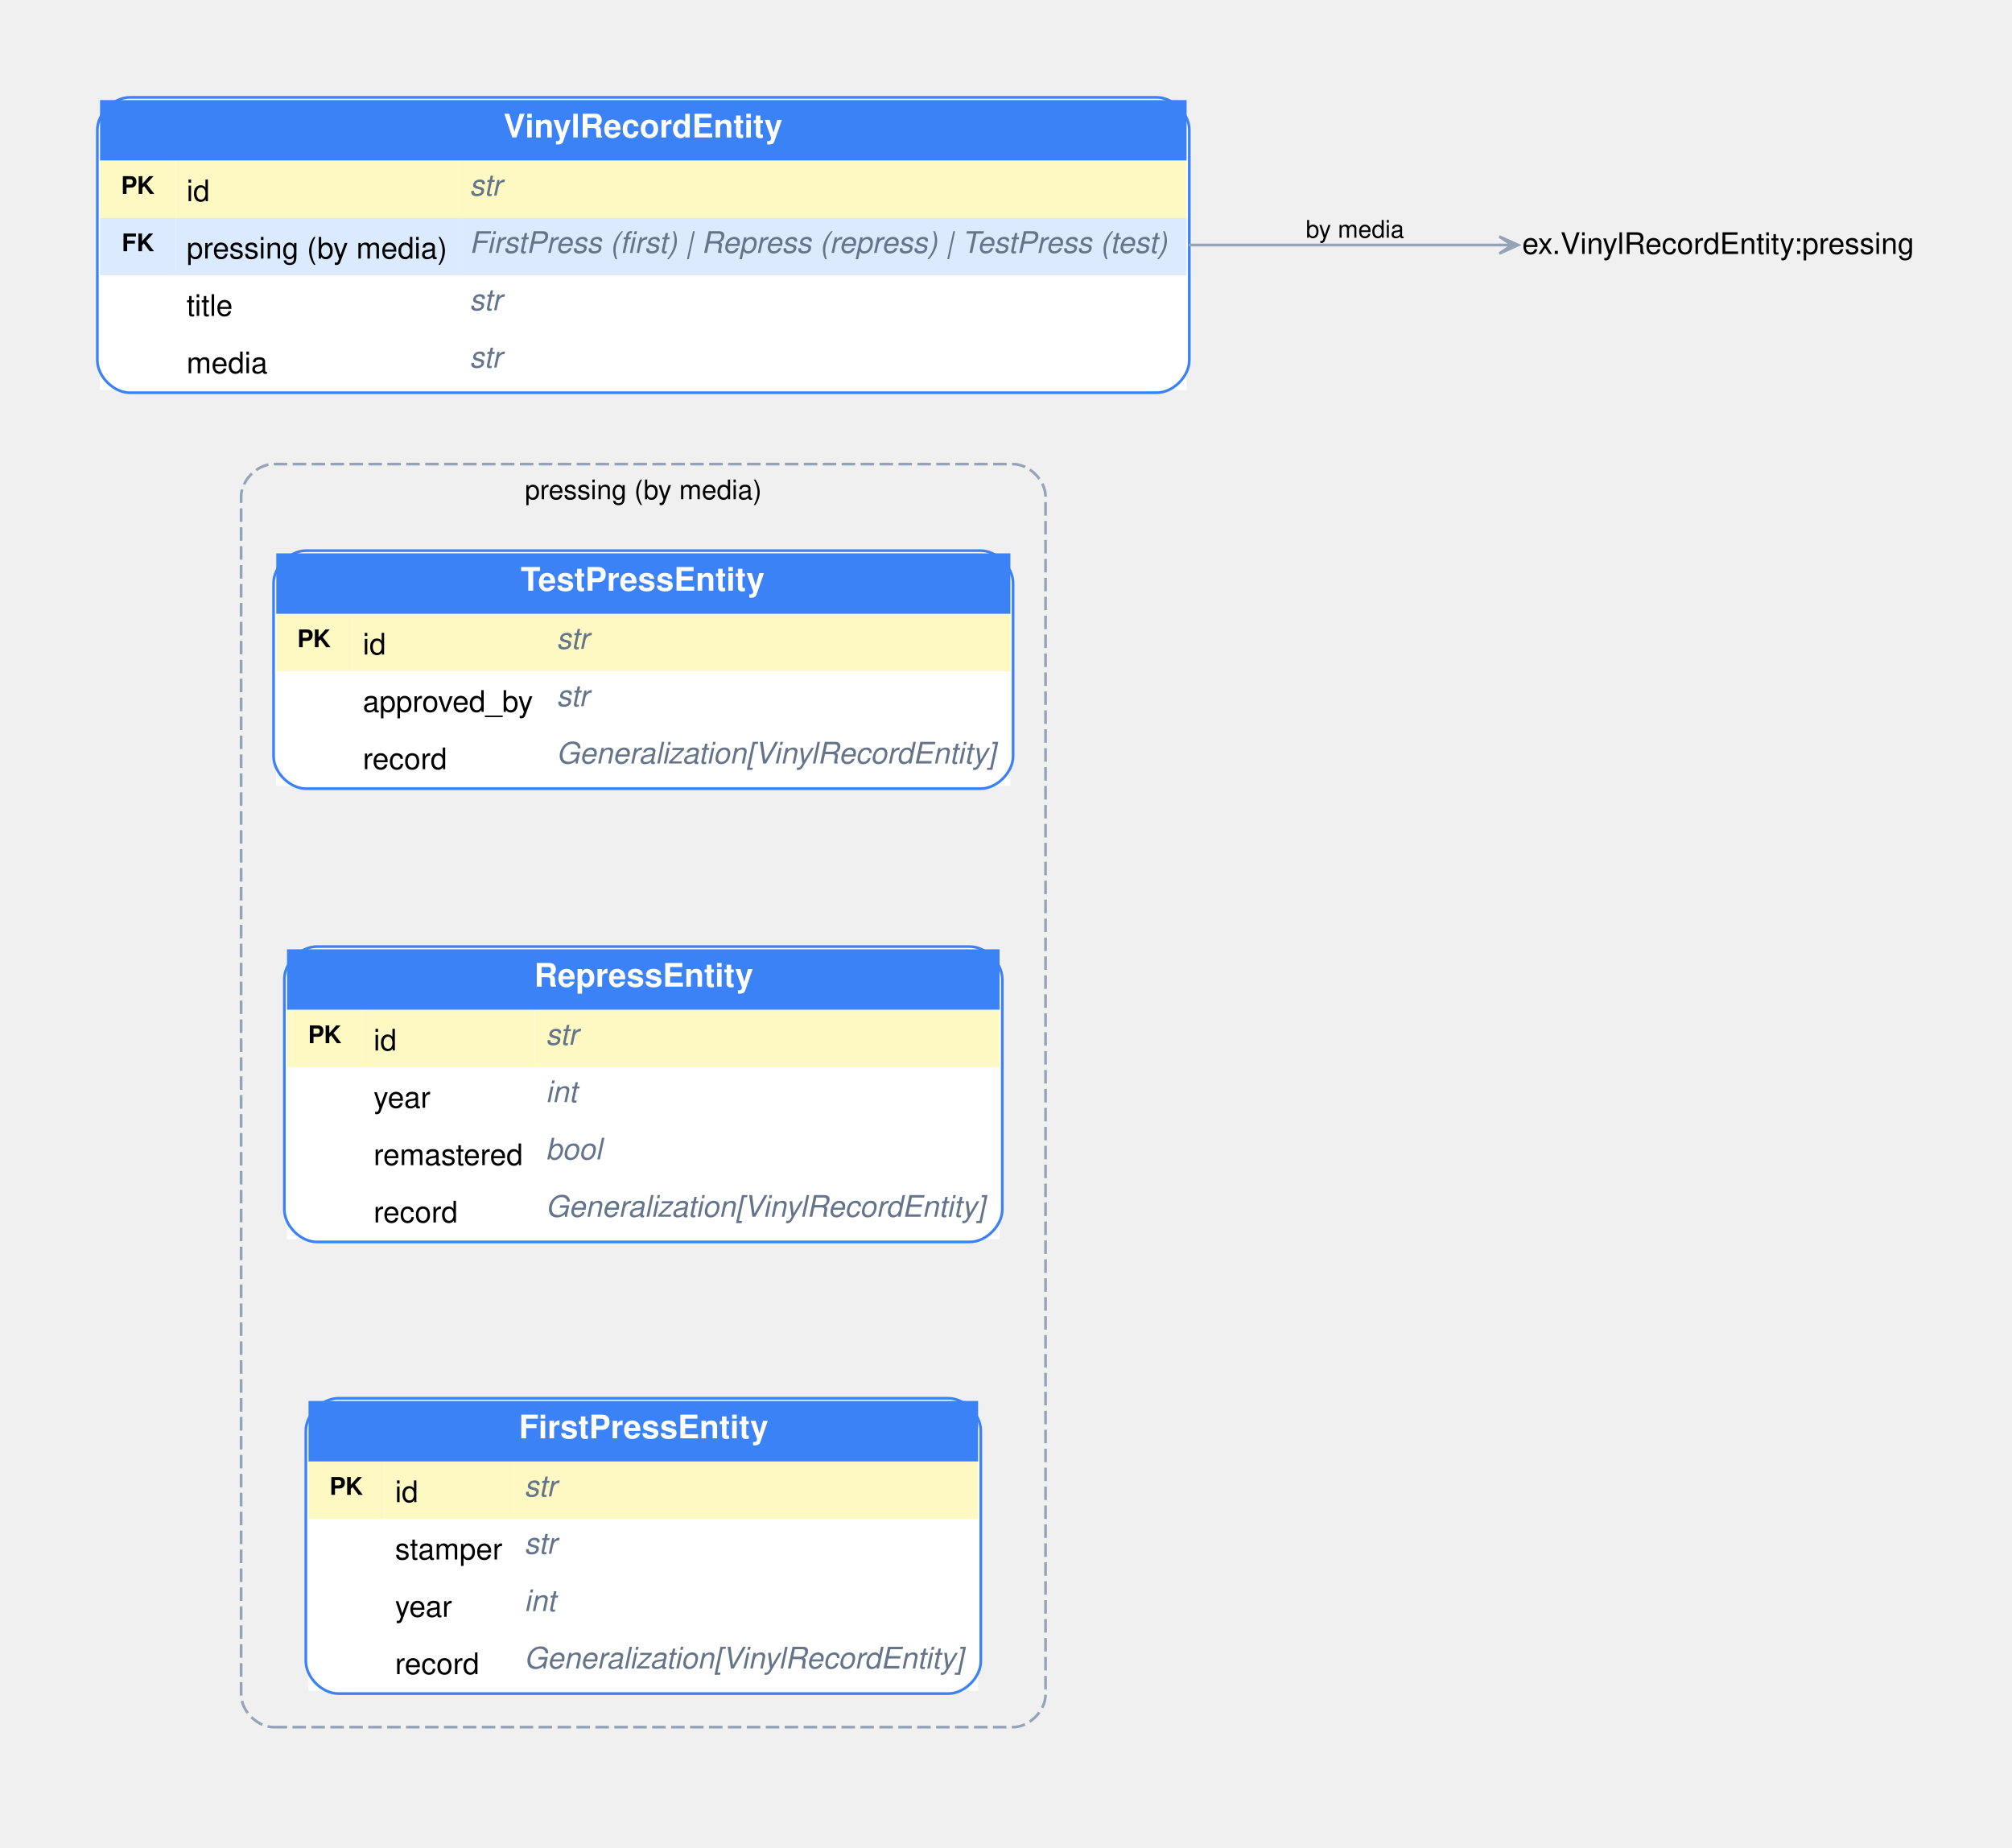
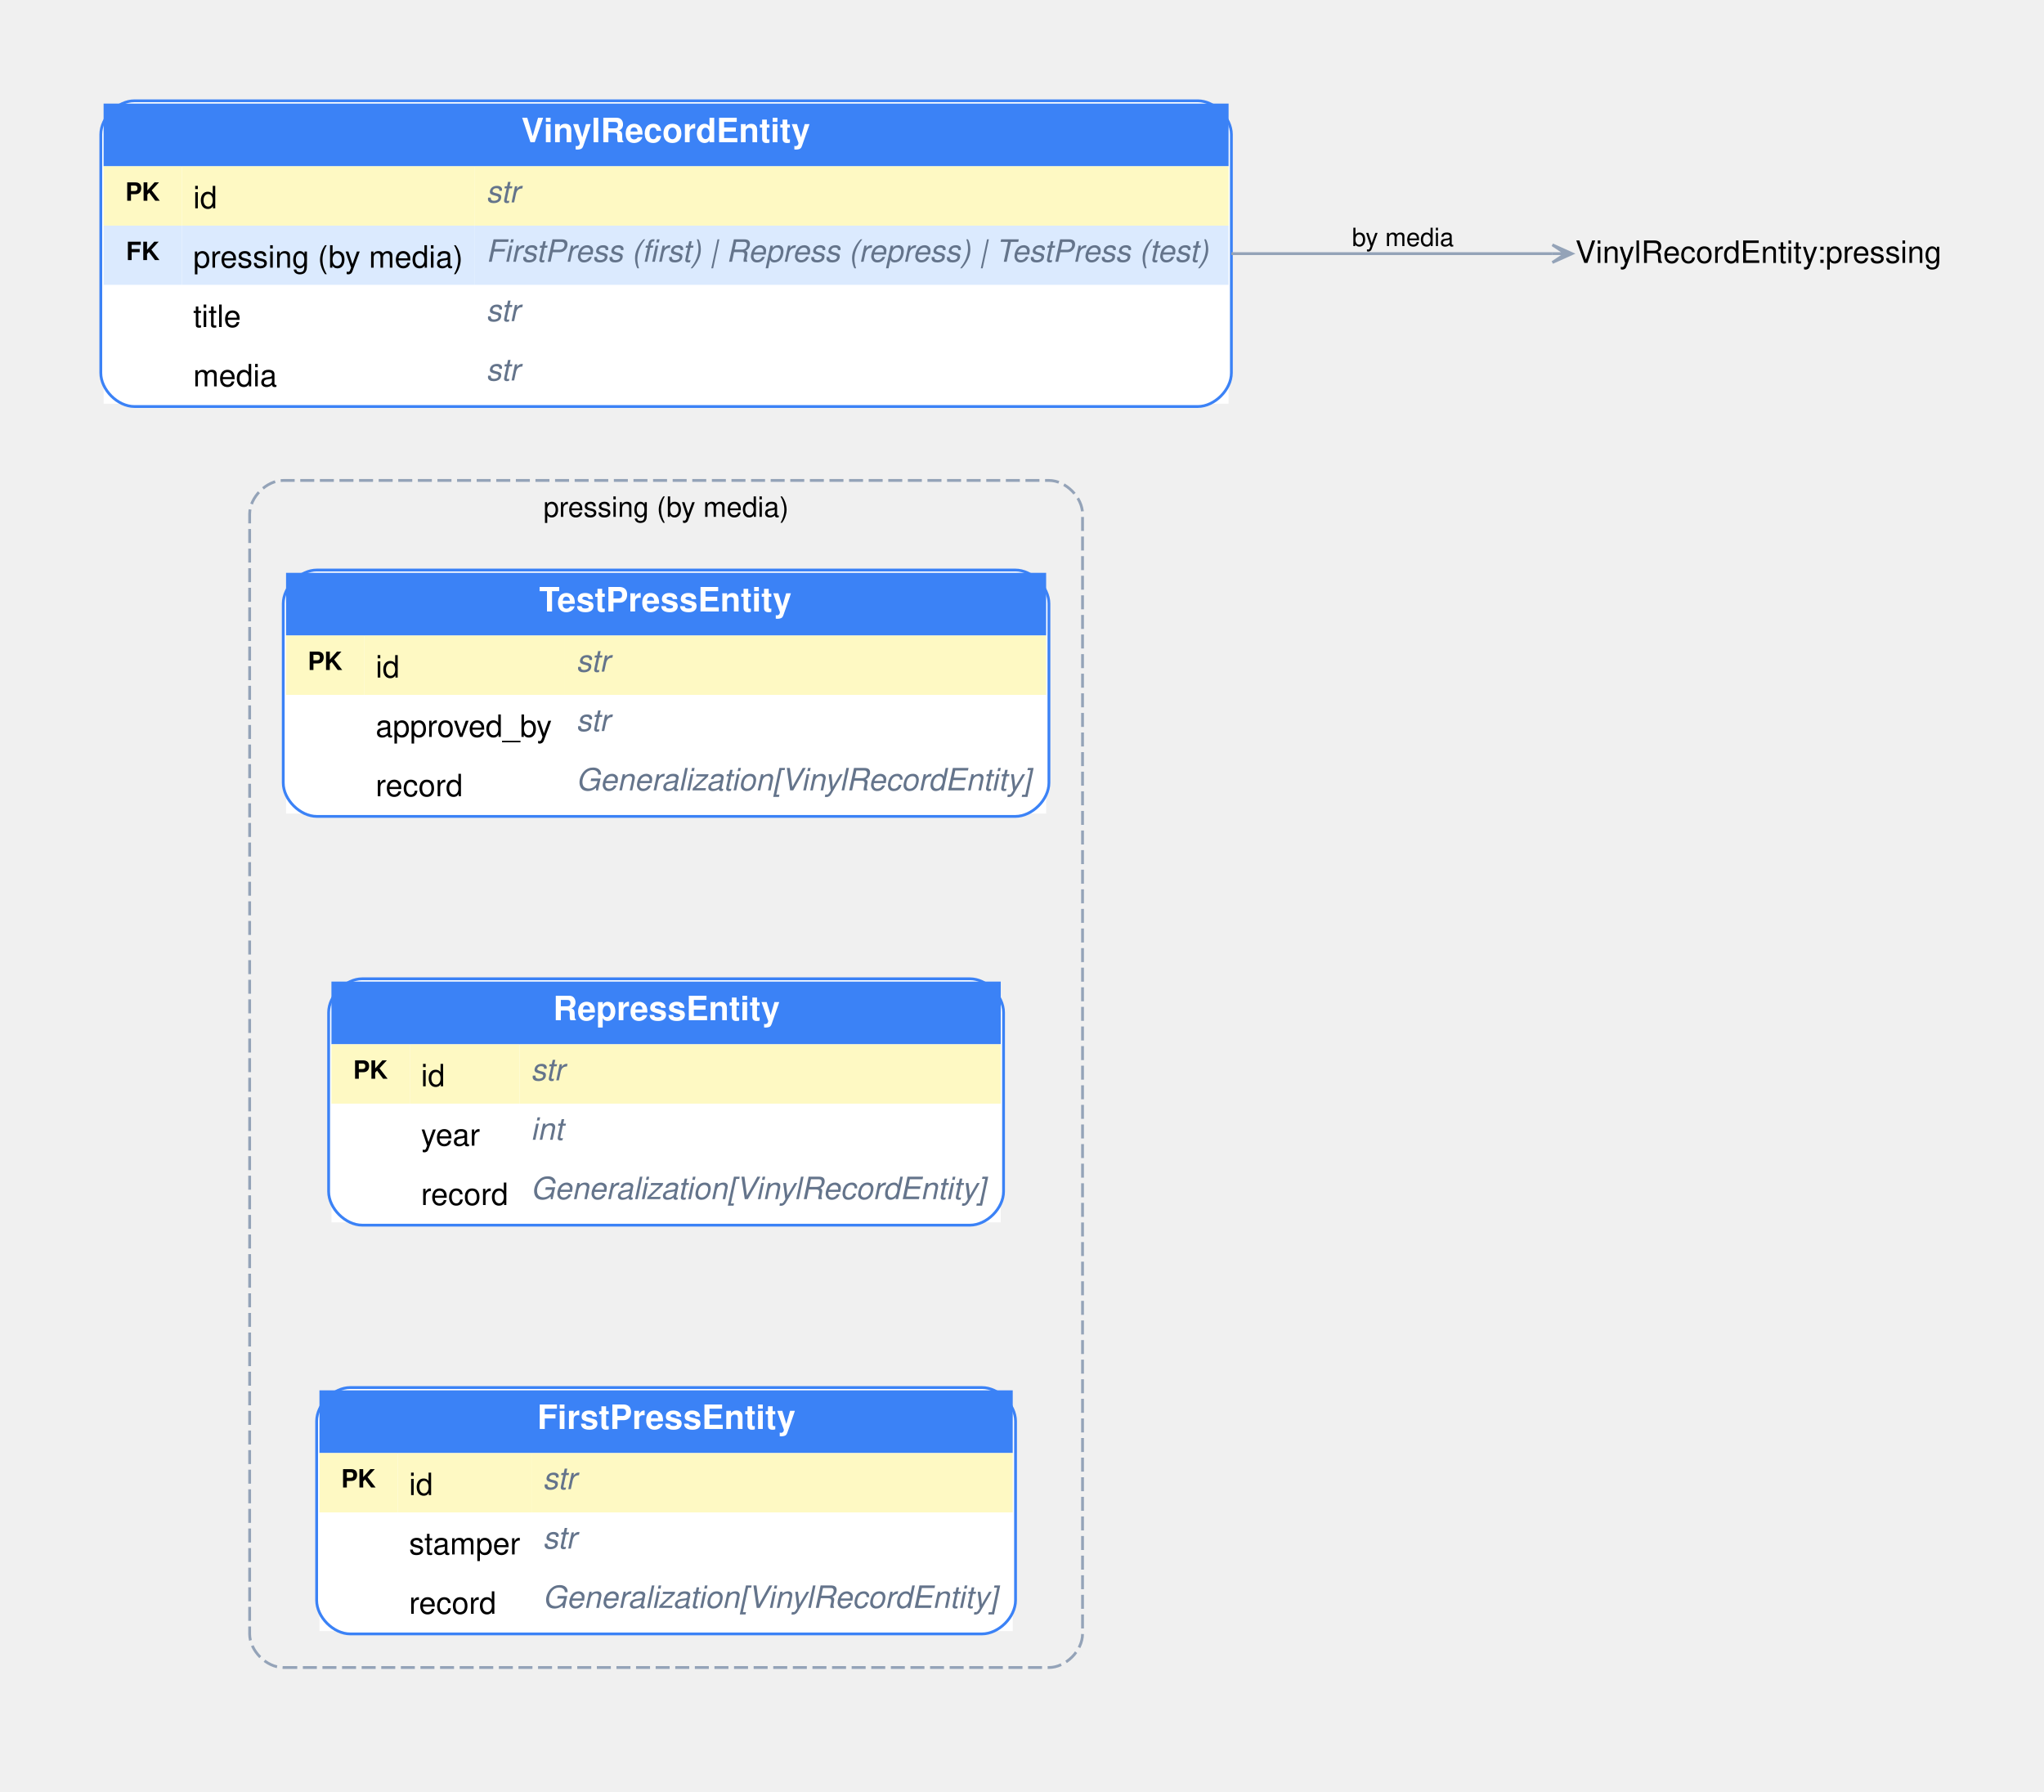
- <svg xmlns="http://www.w3.org/2000/svg" width="744pt" height="683pt" viewBox="0.00 0.00 744.00 683.00">
-   <g id="graph0" class="graph" transform="scale(1 1) rotate(0) translate(36 646.6)">
+ <svg xmlns="http://www.w3.org/2000/svg" width="730pt" height="640pt" viewBox="0.00 0.00 730.00 640.00">
+   <g id="graph0" class="graph" transform="scale(1 1) rotate(0) translate(36 603.6)">
    <g id="clust1" class="cluster">
-       <path fill="none" stroke="#94a3b8" stroke-dasharray="5,2" d="M65.16,-8C65.16,-8 338.62,-8 338.62,-8 344.62,-8 350.62,-14 350.62,-20 350.62,-20 350.62,-463 350.62,-463 350.62,-469 344.62,-475 338.62,-475 338.62,-475 65.16,-475 65.16,-475 59.16,-475 53.16,-469 53.16,-463 53.16,-463 53.16,-20 53.16,-20 53.16,-14 59.16,-8 65.16,-8" />
-       <text xml:space="preserve" text-anchor="middle" x="201.89" y="-462" font-family="Helvetica,sans-Serif" font-size="10.00">pressing (by media)</text>
+       <path fill="none" stroke="#94a3b8" stroke-dasharray="5,2" d="M65.16,-8C65.16,-8 338.62,-8 338.62,-8 344.62,-8 350.62,-14 350.62,-20 350.62,-20 350.62,-420 350.62,-420 350.62,-426 344.62,-432 338.62,-432 338.62,-432 65.16,-432 65.16,-432 59.16,-432 53.16,-426 53.16,-420 53.16,-420 53.16,-20 53.16,-20 53.16,-14 59.16,-8 65.16,-8" />
+       <text xml:space="preserve" text-anchor="middle" x="201.89" y="-419" font-family="Helvetica,sans-Serif" font-size="10.00">pressing (by media)</text>
    </g>
    <g id="node1" class="node">
-       <path fill="white" stroke="none" d="M89.09,-20.4C89.09,-20.4 314.69,-20.4 314.69,-20.4 320.69,-20.4 326.69,-26.4 326.69,-32.4 326.69,-32.4 326.69,-117.6 326.69,-117.6 326.69,-123.6 320.69,-129.6 314.69,-129.6 314.69,-129.6 89.09,-129.6 89.09,-129.6 83.09,-129.6 77.09,-123.6 77.09,-117.6 77.09,-117.6 77.09,-32.4 77.09,-32.4 77.09,-26.4 83.09,-20.4 89.09,-20.4" />
-       <polygon fill="#3b82f6" stroke="none" points="78.09,-106.2 78.09,-128.6 325.69,-128.6 325.69,-106.2 78.09,-106.2" />
-       <text xml:space="preserve" text-anchor="start" x="155.87" y="-114.8" font-family="Helvetica,sans-Serif" font-weight="bold" font-size="12.00" fill="white">FirstPressEntity</text>
-       <polygon fill="#fef9c3" stroke="none" points="78.09,-85 78.09,-106.2 106.09,-106.2 106.09,-85 78.09,-85" />
-       <text xml:space="preserve" text-anchor="start" x="85.84" y="-93.9" font-family="Helvetica,sans-Serif" font-weight="bold" font-size="9.00">PK</text>
-       <polygon fill="#fef9c3" stroke="none" points="106.09,-85 106.09,-106.2 153.83,-106.2 153.83,-85 106.09,-85" />
-       <text xml:space="preserve" text-anchor="start" x="110.09" y="-91.2" font-family="Helvetica,sans-Serif" font-size="11.00">id</text>
-       <polygon fill="#fef9c3" stroke="none" points="153.83,-85 153.83,-106.2 325.69,-106.2 325.69,-85 153.83,-85" />
-       <text xml:space="preserve" text-anchor="start" x="157.83" y="-93.3" font-family="Helvetica,sans-Serif" font-style="italic" font-size="11.00" fill="#64748b">str</text>
-       <polygon fill="#ffffff" stroke="none" points="78.09,-63.8 78.09,-85 106.09,-85 106.09,-63.8 78.09,-63.8" />
-       <polygon fill="#ffffff" stroke="none" points="106.09,-63.8 106.09,-85 153.83,-85 153.83,-63.8 106.09,-63.8" />
-       <text xml:space="preserve" text-anchor="start" x="110.09" y="-70" font-family="Helvetica,sans-Serif" font-size="11.00">stamper</text>
-       <polygon fill="#ffffff" stroke="none" points="153.83,-63.8 153.83,-85 325.69,-85 325.69,-63.8 153.83,-63.8" />
-       <text xml:space="preserve" text-anchor="start" x="157.83" y="-72.1" font-family="Helvetica,sans-Serif" font-style="italic" font-size="11.00" fill="#64748b">str</text>
-       <polygon fill="#ffffff" stroke="none" points="78.09,-42.6 78.09,-63.8 106.09,-63.8 106.09,-42.6 78.09,-42.6" />
-       <polygon fill="#ffffff" stroke="none" points="106.09,-42.6 106.09,-63.8 153.83,-63.8 153.83,-42.6 106.09,-42.6" />
-       <text xml:space="preserve" text-anchor="start" x="110.09" y="-48.8" font-family="Helvetica,sans-Serif" font-size="11.00">year</text>
-       <polygon fill="#ffffff" stroke="none" points="153.83,-42.6 153.83,-63.8 325.69,-63.8 325.69,-42.6 153.83,-42.6" />
-       <text xml:space="preserve" text-anchor="start" x="157.83" y="-50.9" font-family="Helvetica,sans-Serif" font-style="italic" font-size="11.00" fill="#64748b">int</text>
-       <polygon fill="#ffffff" stroke="none" points="78.09,-21.4 78.09,-42.6 106.09,-42.6 106.09,-21.4 78.09,-21.4" />
-       <polygon fill="#ffffff" stroke="none" points="106.09,-21.4 106.09,-42.6 153.83,-42.6 153.83,-21.4 106.09,-21.4" />
-       <text xml:space="preserve" text-anchor="start" x="110.09" y="-27.6" font-family="Helvetica,sans-Serif" font-size="11.00">record</text>
-       <polygon fill="#ffffff" stroke="none" points="153.83,-21.4 153.83,-42.6 325.69,-42.6 325.69,-21.4 153.83,-21.4" />
-       <text xml:space="preserve" text-anchor="start" x="157.83" y="-29.7" font-family="Helvetica,sans-Serif" font-style="italic" font-size="11.00" fill="#64748b">Generalization[VinylRecordEntity]</text>
-       <path fill="none" stroke="#3b82f6" d="M89.09,-20.4C89.09,-20.4 314.69,-20.4 314.69,-20.4 320.69,-20.4 326.69,-26.4 326.69,-32.4 326.69,-32.4 326.69,-117.6 326.69,-117.6 326.69,-123.6 320.69,-129.6 314.69,-129.6 314.69,-129.6 89.09,-129.6 89.09,-129.6 83.09,-129.6 77.09,-123.6 77.09,-117.6 77.09,-117.6 77.09,-32.4 77.09,-32.4 77.09,-26.4 83.09,-20.4 89.09,-20.4" />
+       <path fill="white" stroke="none" d="M89.09,-20C89.09,-20 314.69,-20 314.69,-20 320.69,-20 326.69,-26 326.69,-32 326.69,-32 326.69,-96 326.69,-96 326.69,-102 320.69,-108 314.69,-108 314.69,-108 89.09,-108 89.09,-108 83.09,-108 77.09,-102 77.09,-96 77.09,-96 77.09,-32 77.09,-32 77.09,-26 83.09,-20 89.09,-20" />
+       <polygon fill="#3b82f6" stroke="none" points="78.09,-84.6 78.09,-107 325.69,-107 325.69,-84.6 78.09,-84.6" />
+       <text xml:space="preserve" text-anchor="start" x="155.87" y="-93.2" font-family="Helvetica,sans-Serif" font-weight="bold" font-size="12.00" fill="white">FirstPressEntity</text>
+       <polygon fill="#fef9c3" stroke="none" points="78.09,-63.4 78.09,-84.6 106.09,-84.6 106.09,-63.4 78.09,-63.4" />
+       <text xml:space="preserve" text-anchor="start" x="85.84" y="-72.3" font-family="Helvetica,sans-Serif" font-weight="bold" font-size="9.00">PK</text>
+       <polygon fill="#fef9c3" stroke="none" points="106.09,-63.4 106.09,-84.6 153.83,-84.6 153.83,-63.4 106.09,-63.4" />
+       <text xml:space="preserve" text-anchor="start" x="110.09" y="-69.6" font-family="Helvetica,sans-Serif" font-size="11.00">id</text>
+       <polygon fill="#fef9c3" stroke="none" points="153.83,-63.4 153.83,-84.6 325.69,-84.6 325.69,-63.4 153.83,-63.4" />
+       <text xml:space="preserve" text-anchor="start" x="157.83" y="-71.7" font-family="Helvetica,sans-Serif" font-style="italic" font-size="11.00" fill="#64748b">str</text>
+       <polygon fill="#ffffff" stroke="none" points="78.09,-42.2 78.09,-63.4 106.09,-63.4 106.09,-42.2 78.09,-42.2" />
+       <polygon fill="#ffffff" stroke="none" points="106.09,-42.2 106.09,-63.4 153.83,-63.4 153.83,-42.2 106.09,-42.2" />
+       <text xml:space="preserve" text-anchor="start" x="110.09" y="-48.4" font-family="Helvetica,sans-Serif" font-size="11.00">stamper</text>
+       <polygon fill="#ffffff" stroke="none" points="153.83,-42.2 153.83,-63.4 325.69,-63.4 325.69,-42.2 153.83,-42.2" />
+       <text xml:space="preserve" text-anchor="start" x="157.83" y="-50.5" font-family="Helvetica,sans-Serif" font-style="italic" font-size="11.00" fill="#64748b">str</text>
+       <polygon fill="#ffffff" stroke="none" points="78.09,-21 78.09,-42.2 106.09,-42.2 106.09,-21 78.09,-21" />
+       <polygon fill="#ffffff" stroke="none" points="106.09,-21 106.09,-42.2 153.83,-42.2 153.83,-21 106.09,-21" />
+       <text xml:space="preserve" text-anchor="start" x="110.09" y="-27.2" font-family="Helvetica,sans-Serif" font-size="11.00">record</text>
+       <polygon fill="#ffffff" stroke="none" points="153.83,-21 153.83,-42.2 325.69,-42.2 325.69,-21 153.83,-21" />
+       <text xml:space="preserve" text-anchor="start" x="157.83" y="-29.3" font-family="Helvetica,sans-Serif" font-style="italic" font-size="11.00" fill="#64748b">Generalization[VinylRecordEntity]</text>
+       <path fill="none" stroke="#3b82f6" d="M89.09,-20C89.09,-20 314.69,-20 314.69,-20 320.69,-20 326.69,-26 326.69,-32 326.69,-32 326.69,-96 326.69,-96 326.69,-102 320.69,-108 314.69,-108 314.69,-108 89.09,-108 89.09,-108 83.09,-108 77.09,-102 77.09,-96 77.09,-96 77.09,-32 77.09,-32 77.09,-26 83.09,-20 89.09,-20" />
    </g>
    <g id="node2" class="node">
-       <path fill="white" stroke="none" d="M81.14,-187.4C81.14,-187.4 322.63,-187.4 322.63,-187.4 328.63,-187.4 334.63,-193.4 334.63,-199.4 334.63,-199.4 334.63,-284.6 334.63,-284.6 334.63,-290.6 328.63,-296.6 322.63,-296.6 322.63,-296.6 81.14,-296.6 81.14,-296.6 75.14,-296.6 69.14,-290.6 69.14,-284.6 69.14,-284.6 69.14,-199.4 69.14,-199.4 69.14,-193.4 75.14,-187.4 81.14,-187.4" />
-       <polygon fill="#3b82f6" stroke="none" points="70.14,-273.2 70.14,-295.6 333.63,-295.6 333.63,-273.2 70.14,-273.2" />
-       <text xml:space="preserve" text-anchor="start" x="161.54" y="-281.8" font-family="Helvetica,sans-Serif" font-weight="bold" font-size="12.00" fill="white">RepressEntity</text>
-       <polygon fill="#fef9c3" stroke="none" points="70.14,-252 70.14,-273.2 98.14,-273.2 98.14,-252 70.14,-252" />
-       <text xml:space="preserve" text-anchor="start" x="77.89" y="-260.9" font-family="Helvetica,sans-Serif" font-weight="bold" font-size="9.00">PK</text>
-       <polygon fill="#fef9c3" stroke="none" points="98.14,-252 98.14,-273.2 161.78,-273.2 161.78,-252 98.14,-252" />
-       <text xml:space="preserve" text-anchor="start" x="102.14" y="-258.2" font-family="Helvetica,sans-Serif" font-size="11.00">id</text>
-       <polygon fill="#fef9c3" stroke="none" points="161.78,-252 161.78,-273.2 333.63,-273.2 333.63,-252 161.78,-252" />
-       <text xml:space="preserve" text-anchor="start" x="165.78" y="-260.3" font-family="Helvetica,sans-Serif" font-style="italic" font-size="11.00" fill="#64748b">str</text>
-       <polygon fill="#ffffff" stroke="none" points="70.14,-230.8 70.14,-252 98.14,-252 98.14,-230.8 70.14,-230.8" />
-       <polygon fill="#ffffff" stroke="none" points="98.14,-230.8 98.14,-252 161.78,-252 161.78,-230.8 98.14,-230.8" />
-       <text xml:space="preserve" text-anchor="start" x="102.14" y="-237" font-family="Helvetica,sans-Serif" font-size="11.00">year</text>
-       <polygon fill="#ffffff" stroke="none" points="161.78,-230.8 161.78,-252 333.63,-252 333.63,-230.8 161.78,-230.8" />
-       <text xml:space="preserve" text-anchor="start" x="165.78" y="-239.1" font-family="Helvetica,sans-Serif" font-style="italic" font-size="11.00" fill="#64748b">int</text>
-       <polygon fill="#ffffff" stroke="none" points="70.14,-209.6 70.14,-230.8 98.14,-230.8 98.14,-209.6 70.14,-209.6" />
-       <polygon fill="#ffffff" stroke="none" points="98.14,-209.6 98.14,-230.8 161.78,-230.8 161.78,-209.6 98.14,-209.6" />
-       <text xml:space="preserve" text-anchor="start" x="102.14" y="-215.8" font-family="Helvetica,sans-Serif" font-size="11.00">remastered</text>
-       <polygon fill="#ffffff" stroke="none" points="161.78,-209.6 161.78,-230.8 333.63,-230.8 333.63,-209.6 161.78,-209.6" />
-       <text xml:space="preserve" text-anchor="start" x="165.78" y="-217.9" font-family="Helvetica,sans-Serif" font-style="italic" font-size="11.00" fill="#64748b">bool</text>
-       <polygon fill="#ffffff" stroke="none" points="70.14,-188.4 70.14,-209.6 98.14,-209.6 98.14,-188.4 70.14,-188.4" />
-       <polygon fill="#ffffff" stroke="none" points="98.14,-188.4 98.14,-209.6 161.78,-209.6 161.78,-188.4 98.14,-188.4" />
-       <text xml:space="preserve" text-anchor="start" x="102.14" y="-194.6" font-family="Helvetica,sans-Serif" font-size="11.00">record</text>
-       <polygon fill="#ffffff" stroke="none" points="161.78,-188.4 161.78,-209.6 333.63,-209.6 333.63,-188.4 161.78,-188.4" />
-       <text xml:space="preserve" text-anchor="start" x="165.78" y="-196.7" font-family="Helvetica,sans-Serif" font-style="italic" font-size="11.00" fill="#64748b">Generalization[VinylRecordEntity]</text>
-       <path fill="none" stroke="#3b82f6" d="M81.14,-187.4C81.14,-187.4 322.63,-187.4 322.63,-187.4 328.63,-187.4 334.63,-193.4 334.63,-199.4 334.63,-199.4 334.63,-284.6 334.63,-284.6 334.63,-290.6 328.63,-296.6 322.63,-296.6 322.63,-296.6 81.14,-296.6 81.14,-296.6 75.14,-296.6 69.14,-290.6 69.14,-284.6 69.14,-284.6 69.14,-199.4 69.14,-199.4 69.14,-193.4 75.14,-187.4 81.14,-187.4" />
+       <path fill="white" stroke="none" d="M93.37,-166C93.37,-166 310.41,-166 310.41,-166 316.41,-166 322.41,-172 322.41,-178 322.41,-178 322.41,-242 322.41,-242 322.41,-248 316.41,-254 310.41,-254 310.41,-254 93.37,-254 93.37,-254 87.37,-254 81.37,-248 81.37,-242 81.37,-242 81.37,-178 81.37,-178 81.37,-172 87.37,-166 93.37,-166" />
+       <polygon fill="#3b82f6" stroke="none" points="82.37,-230.6 82.37,-253 321.41,-253 321.41,-230.6 82.37,-230.6" />
+       <text xml:space="preserve" text-anchor="start" x="161.54" y="-239.2" font-family="Helvetica,sans-Serif" font-weight="bold" font-size="12.00" fill="white">RepressEntity</text>
+       <polygon fill="#fef9c3" stroke="none" points="82.37,-209.4 82.37,-230.6 110.37,-230.6 110.37,-209.4 82.37,-209.4" />
+       <text xml:space="preserve" text-anchor="start" x="90.12" y="-218.3" font-family="Helvetica,sans-Serif" font-weight="bold" font-size="9.00">PK</text>
+       <polygon fill="#fef9c3" stroke="none" points="110.37,-209.4 110.37,-230.6 149.55,-230.6 149.55,-209.4 110.37,-209.4" />
+       <text xml:space="preserve" text-anchor="start" x="114.37" y="-215.6" font-family="Helvetica,sans-Serif" font-size="11.00">id</text>
+       <polygon fill="#fef9c3" stroke="none" points="149.55,-209.4 149.55,-230.6 321.41,-230.6 321.41,-209.4 149.55,-209.4" />
+       <text xml:space="preserve" text-anchor="start" x="153.55" y="-217.7" font-family="Helvetica,sans-Serif" font-style="italic" font-size="11.00" fill="#64748b">str</text>
+       <polygon fill="#ffffff" stroke="none" points="82.37,-188.2 82.37,-209.4 110.37,-209.4 110.37,-188.2 82.37,-188.2" />
+       <polygon fill="#ffffff" stroke="none" points="110.37,-188.2 110.37,-209.4 149.55,-209.4 149.55,-188.2 110.37,-188.2" />
+       <text xml:space="preserve" text-anchor="start" x="114.37" y="-194.4" font-family="Helvetica,sans-Serif" font-size="11.00">year</text>
+       <polygon fill="#ffffff" stroke="none" points="149.55,-188.2 149.55,-209.4 321.41,-209.4 321.41,-188.2 149.55,-188.2" />
+       <text xml:space="preserve" text-anchor="start" x="153.55" y="-196.5" font-family="Helvetica,sans-Serif" font-style="italic" font-size="11.00" fill="#64748b">int</text>
+       <polygon fill="#ffffff" stroke="none" points="82.37,-167 82.37,-188.2 110.37,-188.2 110.37,-167 82.37,-167" />
+       <polygon fill="#ffffff" stroke="none" points="110.37,-167 110.37,-188.2 149.55,-188.2 149.55,-167 110.37,-167" />
+       <text xml:space="preserve" text-anchor="start" x="114.37" y="-173.2" font-family="Helvetica,sans-Serif" font-size="11.00">record</text>
+       <polygon fill="#ffffff" stroke="none" points="149.55,-167 149.55,-188.2 321.41,-188.2 321.41,-167 149.55,-167" />
+       <text xml:space="preserve" text-anchor="start" x="153.55" y="-175.3" font-family="Helvetica,sans-Serif" font-style="italic" font-size="11.00" fill="#64748b">Generalization[VinylRecordEntity]</text>
+       <path fill="none" stroke="#3b82f6" d="M93.37,-166C93.37,-166 310.41,-166 310.41,-166 316.41,-166 322.41,-172 322.41,-178 322.41,-178 322.41,-242 322.41,-242 322.41,-248 316.41,-254 310.41,-254 310.41,-254 93.37,-254 93.37,-254 87.37,-254 81.37,-248 81.37,-242 81.37,-242 81.37,-178 81.37,-178 81.37,-172 87.37,-166 93.37,-166" />
    </g>
    <g id="node3" class="node">
-       <path fill="white" stroke="none" d="M77.16,-355C77.16,-355 326.62,-355 326.62,-355 332.62,-355 338.62,-361 338.62,-367 338.62,-367 338.62,-431 338.62,-431 338.62,-437 332.62,-443 326.62,-443 326.62,-443 77.16,-443 77.16,-443 71.16,-443 65.16,-437 65.16,-431 65.16,-431 65.16,-367 65.16,-367 65.16,-361 71.16,-355 77.16,-355" />
-       <polygon fill="#3b82f6" stroke="none" points="66.16,-419.6 66.16,-442 337.62,-442 337.62,-419.6 66.16,-419.6" />
-       <text xml:space="preserve" text-anchor="start" x="156.54" y="-428.2" font-family="Helvetica,sans-Serif" font-weight="bold" font-size="12.00" fill="white">TestPressEntity</text>
-       <polygon fill="#fef9c3" stroke="none" points="66.16,-398.4 66.16,-419.6 94.16,-419.6 94.16,-398.4 66.16,-398.4" />
-       <text xml:space="preserve" text-anchor="start" x="73.91" y="-407.3" font-family="Helvetica,sans-Serif" font-weight="bold" font-size="9.00">PK</text>
-       <polygon fill="#fef9c3" stroke="none" points="94.16,-398.4 94.16,-419.6 165.76,-419.6 165.76,-398.4 94.16,-398.4" />
-       <text xml:space="preserve" text-anchor="start" x="98.16" y="-404.6" font-family="Helvetica,sans-Serif" font-size="11.00">id</text>
-       <polygon fill="#fef9c3" stroke="none" points="165.76,-398.4 165.76,-419.6 337.62,-419.6 337.62,-398.4 165.76,-398.4" />
-       <text xml:space="preserve" text-anchor="start" x="169.76" y="-406.7" font-family="Helvetica,sans-Serif" font-style="italic" font-size="11.00" fill="#64748b">str</text>
-       <polygon fill="#ffffff" stroke="none" points="66.16,-377.2 66.16,-398.4 94.16,-398.4 94.16,-377.2 66.16,-377.2" />
-       <polygon fill="#ffffff" stroke="none" points="94.16,-377.2 94.16,-398.4 165.76,-398.4 165.76,-377.2 94.16,-377.2" />
-       <text xml:space="preserve" text-anchor="start" x="98.16" y="-383.4" font-family="Helvetica,sans-Serif" font-size="11.00">approved_by</text>
-       <polygon fill="#ffffff" stroke="none" points="165.76,-377.2 165.76,-398.4 337.62,-398.4 337.62,-377.2 165.76,-377.2" />
-       <text xml:space="preserve" text-anchor="start" x="169.76" y="-385.5" font-family="Helvetica,sans-Serif" font-style="italic" font-size="11.00" fill="#64748b">str</text>
-       <polygon fill="#ffffff" stroke="none" points="66.16,-356 66.16,-377.2 94.16,-377.2 94.16,-356 66.16,-356" />
-       <polygon fill="#ffffff" stroke="none" points="94.16,-356 94.16,-377.2 165.76,-377.2 165.76,-356 94.16,-356" />
-       <text xml:space="preserve" text-anchor="start" x="98.16" y="-362.2" font-family="Helvetica,sans-Serif" font-size="11.00">record</text>
-       <polygon fill="#ffffff" stroke="none" points="165.76,-356 165.76,-377.2 337.62,-377.2 337.62,-356 165.76,-356" />
-       <text xml:space="preserve" text-anchor="start" x="169.76" y="-364.3" font-family="Helvetica,sans-Serif" font-style="italic" font-size="11.00" fill="#64748b">Generalization[VinylRecordEntity]</text>
-       <path fill="none" stroke="#3b82f6" d="M77.16,-355C77.16,-355 326.62,-355 326.62,-355 332.62,-355 338.62,-361 338.62,-367 338.62,-367 338.62,-431 338.62,-431 338.62,-437 332.62,-443 326.62,-443 326.62,-443 77.16,-443 77.16,-443 71.16,-443 65.16,-437 65.16,-431 65.16,-431 65.16,-367 65.16,-367 65.16,-361 71.16,-355 77.16,-355" />
+       <path fill="white" stroke="none" d="M77.16,-312C77.16,-312 326.62,-312 326.62,-312 332.62,-312 338.62,-318 338.62,-324 338.62,-324 338.62,-388 338.62,-388 338.62,-394 332.62,-400 326.62,-400 326.62,-400 77.16,-400 77.16,-400 71.16,-400 65.16,-394 65.16,-388 65.16,-388 65.16,-324 65.16,-324 65.16,-318 71.16,-312 77.16,-312" />
+       <polygon fill="#3b82f6" stroke="none" points="66.16,-376.6 66.16,-399 337.62,-399 337.62,-376.6 66.16,-376.6" />
+       <text xml:space="preserve" text-anchor="start" x="156.54" y="-385.2" font-family="Helvetica,sans-Serif" font-weight="bold" font-size="12.00" fill="white">TestPressEntity</text>
+       <polygon fill="#fef9c3" stroke="none" points="66.16,-355.4 66.16,-376.6 94.16,-376.6 94.16,-355.4 66.16,-355.4" />
+       <text xml:space="preserve" text-anchor="start" x="73.91" y="-364.3" font-family="Helvetica,sans-Serif" font-weight="bold" font-size="9.00">PK</text>
+       <polygon fill="#fef9c3" stroke="none" points="94.16,-355.4 94.16,-376.6 165.76,-376.6 165.76,-355.4 94.16,-355.4" />
+       <text xml:space="preserve" text-anchor="start" x="98.16" y="-361.6" font-family="Helvetica,sans-Serif" font-size="11.00">id</text>
+       <polygon fill="#fef9c3" stroke="none" points="165.76,-355.4 165.76,-376.6 337.62,-376.6 337.62,-355.4 165.76,-355.4" />
+       <text xml:space="preserve" text-anchor="start" x="169.76" y="-363.7" font-family="Helvetica,sans-Serif" font-style="italic" font-size="11.00" fill="#64748b">str</text>
+       <polygon fill="#ffffff" stroke="none" points="66.16,-334.2 66.16,-355.4 94.16,-355.4 94.16,-334.2 66.16,-334.2" />
+       <polygon fill="#ffffff" stroke="none" points="94.16,-334.2 94.16,-355.4 165.76,-355.4 165.76,-334.2 94.16,-334.2" />
+       <text xml:space="preserve" text-anchor="start" x="98.16" y="-340.4" font-family="Helvetica,sans-Serif" font-size="11.00">approved_by</text>
+       <polygon fill="#ffffff" stroke="none" points="165.76,-334.2 165.76,-355.4 337.62,-355.4 337.62,-334.2 165.76,-334.2" />
+       <text xml:space="preserve" text-anchor="start" x="169.76" y="-342.5" font-family="Helvetica,sans-Serif" font-style="italic" font-size="11.00" fill="#64748b">str</text>
+       <polygon fill="#ffffff" stroke="none" points="66.16,-313 66.16,-334.2 94.16,-334.2 94.16,-313 66.16,-313" />
+       <polygon fill="#ffffff" stroke="none" points="94.16,-313 94.16,-334.2 165.76,-334.2 165.76,-313 94.16,-313" />
+       <text xml:space="preserve" text-anchor="start" x="98.16" y="-319.2" font-family="Helvetica,sans-Serif" font-size="11.00">record</text>
+       <polygon fill="#ffffff" stroke="none" points="165.76,-313 165.76,-334.2 337.62,-334.2 337.62,-313 165.76,-313" />
+       <text xml:space="preserve" text-anchor="start" x="169.76" y="-321.3" font-family="Helvetica,sans-Serif" font-style="italic" font-size="11.00" fill="#64748b">Generalization[VinylRecordEntity]</text>
+       <path fill="none" stroke="#3b82f6" d="M77.16,-312C77.16,-312 326.62,-312 326.62,-312 332.62,-312 338.62,-318 338.62,-324 338.62,-324 338.62,-388 338.62,-388 338.62,-394 332.62,-400 326.62,-400 326.62,-400 77.16,-400 77.16,-400 71.16,-400 65.16,-394 65.16,-388 65.16,-388 65.16,-324 65.16,-324 65.16,-318 71.16,-312 77.16,-312" />
    </g>
    <g id="node4" class="node">
-       <path fill="white" stroke="none" d="M12,-501.4C12,-501.4 391.78,-501.4 391.78,-501.4 397.78,-501.4 403.78,-507.4 403.78,-513.4 403.78,-513.4 403.78,-598.6 403.78,-598.6 403.78,-604.6 397.78,-610.6 391.78,-610.6 391.78,-610.6 12,-610.6 12,-610.6 6,-610.6 0,-604.6 0,-598.6 0,-598.6 0,-513.4 0,-513.4 0,-507.4 6,-501.4 12,-501.4" />
-       <polygon fill="#3b82f6" stroke="none" points="1,-587.2 1,-609.6 402.78,-609.6 402.78,-587.2 1,-587.2" />
-       <text xml:space="preserve" text-anchor="start" x="150.21" y="-595.8" font-family="Helvetica,sans-Serif" font-weight="bold" font-size="12.00" fill="white">VinylRecordEntity</text>
-       <polygon fill="#fef9c3" stroke="none" points="1,-566 1,-587.2 29,-587.2 29,-566 1,-566" />
-       <text xml:space="preserve" text-anchor="start" x="8.75" y="-574.9" font-family="Helvetica,sans-Serif" font-weight="bold" font-size="9.00">PK</text>
-       <polygon fill="#fef9c3" stroke="none" points="29,-566 29,-587.2 133.59,-587.2 133.59,-566 29,-566" />
-       <text xml:space="preserve" text-anchor="start" x="33" y="-572.2" font-family="Helvetica,sans-Serif" font-size="11.00">id</text>
-       <polygon fill="#fef9c3" stroke="none" points="133.59,-566 133.59,-587.2 402.78,-587.2 402.78,-566 133.59,-566" />
-       <text xml:space="preserve" text-anchor="start" x="137.59" y="-574.3" font-family="Helvetica,sans-Serif" font-style="italic" font-size="11.00" fill="#64748b">str</text>
-       <polygon fill="#dbeafe" stroke="none" points="1,-544.8 1,-566 29,-566 29,-544.8 1,-544.8" />
-       <text xml:space="preserve" text-anchor="start" x="9" y="-553.7" font-family="Helvetica,sans-Serif" font-weight="bold" font-size="9.00">FK</text>
-       <polygon fill="#dbeafe" stroke="none" points="29,-544.8 29,-566 133.59,-566 133.59,-544.8 29,-544.8" />
-       <text xml:space="preserve" text-anchor="start" x="33" y="-551" font-family="Helvetica,sans-Serif" font-size="11.00">pressing (by media)</text>
-       <polygon fill="#dbeafe" stroke="none" points="133.59,-544.8 133.59,-566 402.78,-566 402.78,-544.8 133.59,-544.8" />
-       <text xml:space="preserve" text-anchor="start" x="137.59" y="-553.1" font-family="Helvetica,sans-Serif" font-style="italic" font-size="11.00" fill="#64748b">FirstPress (first) | Repress (repress) | TestPress (test)</text>
-       <polygon fill="#ffffff" stroke="none" points="1,-523.6 1,-544.8 29,-544.8 29,-523.6 1,-523.6" />
-       <polygon fill="#ffffff" stroke="none" points="29,-523.6 29,-544.8 133.59,-544.8 133.59,-523.6 29,-523.6" />
-       <text xml:space="preserve" text-anchor="start" x="33" y="-529.8" font-family="Helvetica,sans-Serif" font-size="11.00">title</text>
-       <polygon fill="#ffffff" stroke="none" points="133.59,-523.6 133.59,-544.8 402.78,-544.8 402.78,-523.6 133.59,-523.6" />
-       <text xml:space="preserve" text-anchor="start" x="137.59" y="-531.9" font-family="Helvetica,sans-Serif" font-style="italic" font-size="11.00" fill="#64748b">str</text>
-       <polygon fill="#ffffff" stroke="none" points="1,-502.4 1,-523.6 29,-523.6 29,-502.4 1,-502.4" />
-       <polygon fill="#ffffff" stroke="none" points="29,-502.4 29,-523.6 133.59,-523.6 133.59,-502.4 29,-502.4" />
-       <text xml:space="preserve" text-anchor="start" x="33" y="-508.6" font-family="Helvetica,sans-Serif" font-size="11.00">media</text>
-       <polygon fill="#ffffff" stroke="none" points="133.59,-502.4 133.59,-523.6 402.78,-523.6 402.78,-502.4 133.59,-502.4" />
-       <text xml:space="preserve" text-anchor="start" x="137.59" y="-510.7" font-family="Helvetica,sans-Serif" font-style="italic" font-size="11.00" fill="#64748b">str</text>
-       <path fill="none" stroke="#3b82f6" d="M12,-501.4C12,-501.4 391.78,-501.4 391.78,-501.4 397.78,-501.4 403.78,-507.4 403.78,-513.4 403.78,-513.4 403.78,-598.6 403.78,-598.6 403.78,-604.6 397.78,-610.6 391.78,-610.6 391.78,-610.6 12,-610.6 12,-610.6 6,-610.6 0,-604.6 0,-598.6 0,-598.6 0,-513.4 0,-513.4 0,-507.4 6,-501.4 12,-501.4" />
+       <path fill="white" stroke="none" d="M12,-458.4C12,-458.4 391.78,-458.4 391.78,-458.4 397.78,-458.4 403.78,-464.4 403.78,-470.4 403.78,-470.4 403.78,-555.6 403.78,-555.6 403.78,-561.6 397.78,-567.6 391.78,-567.6 391.78,-567.6 12,-567.6 12,-567.6 6,-567.6 0,-561.6 0,-555.6 0,-555.6 0,-470.4 0,-470.4 0,-464.4 6,-458.4 12,-458.4" />
+       <polygon fill="#3b82f6" stroke="none" points="1,-544.2 1,-566.6 402.78,-566.6 402.78,-544.2 1,-544.2" />
+       <text xml:space="preserve" text-anchor="start" x="150.21" y="-552.8" font-family="Helvetica,sans-Serif" font-weight="bold" font-size="12.00" fill="white">VinylRecordEntity</text>
+       <polygon fill="#fef9c3" stroke="none" points="1,-523 1,-544.2 29,-544.2 29,-523 1,-523" />
+       <text xml:space="preserve" text-anchor="start" x="8.75" y="-531.9" font-family="Helvetica,sans-Serif" font-weight="bold" font-size="9.00">PK</text>
+       <polygon fill="#fef9c3" stroke="none" points="29,-523 29,-544.2 133.59,-544.2 133.59,-523 29,-523" />
+       <text xml:space="preserve" text-anchor="start" x="33" y="-529.2" font-family="Helvetica,sans-Serif" font-size="11.00">id</text>
+       <polygon fill="#fef9c3" stroke="none" points="133.59,-523 133.59,-544.2 402.78,-544.2 402.78,-523 133.59,-523" />
+       <text xml:space="preserve" text-anchor="start" x="137.59" y="-531.3" font-family="Helvetica,sans-Serif" font-style="italic" font-size="11.00" fill="#64748b">str</text>
+       <polygon fill="#dbeafe" stroke="none" points="1,-501.8 1,-523 29,-523 29,-501.8 1,-501.8" />
+       <text xml:space="preserve" text-anchor="start" x="9" y="-510.7" font-family="Helvetica,sans-Serif" font-weight="bold" font-size="9.00">FK</text>
+       <polygon fill="#dbeafe" stroke="none" points="29,-501.8 29,-523 133.59,-523 133.59,-501.8 29,-501.8" />
+       <text xml:space="preserve" text-anchor="start" x="33" y="-508" font-family="Helvetica,sans-Serif" font-size="11.00">pressing (by media)</text>
+       <polygon fill="#dbeafe" stroke="none" points="133.59,-501.8 133.59,-523 402.78,-523 402.78,-501.8 133.59,-501.8" />
+       <text xml:space="preserve" text-anchor="start" x="137.59" y="-510.1" font-family="Helvetica,sans-Serif" font-style="italic" font-size="11.00" fill="#64748b">FirstPress (first) | Repress (repress) | TestPress (test)</text>
+       <polygon fill="#ffffff" stroke="none" points="1,-480.6 1,-501.8 29,-501.8 29,-480.6 1,-480.6" />
+       <polygon fill="#ffffff" stroke="none" points="29,-480.6 29,-501.8 133.59,-501.8 133.59,-480.6 29,-480.6" />
+       <text xml:space="preserve" text-anchor="start" x="33" y="-486.8" font-family="Helvetica,sans-Serif" font-size="11.00">title</text>
+       <polygon fill="#ffffff" stroke="none" points="133.59,-480.6 133.59,-501.8 402.78,-501.8 402.78,-480.6 133.59,-480.6" />
+       <text xml:space="preserve" text-anchor="start" x="137.59" y="-488.9" font-family="Helvetica,sans-Serif" font-style="italic" font-size="11.00" fill="#64748b">str</text>
+       <polygon fill="#ffffff" stroke="none" points="1,-459.4 1,-480.6 29,-480.6 29,-459.4 1,-459.4" />
+       <polygon fill="#ffffff" stroke="none" points="29,-459.4 29,-480.6 133.59,-480.6 133.59,-459.4 29,-459.4" />
+       <text xml:space="preserve" text-anchor="start" x="33" y="-465.6" font-family="Helvetica,sans-Serif" font-size="11.00">media</text>
+       <polygon fill="#ffffff" stroke="none" points="133.59,-459.4 133.59,-480.6 402.78,-480.6 402.78,-459.4 133.59,-459.4" />
+       <text xml:space="preserve" text-anchor="start" x="137.59" y="-467.7" font-family="Helvetica,sans-Serif" font-style="italic" font-size="11.00" fill="#64748b">str</text>
+       <path fill="none" stroke="#3b82f6" d="M12,-458.4C12,-458.4 391.78,-458.4 391.78,-458.4 397.78,-458.4 403.78,-464.4 403.78,-470.4 403.78,-470.4 403.78,-555.6 403.78,-555.6 403.78,-561.6 397.78,-567.6 391.78,-567.6 391.78,-567.6 12,-567.6 12,-567.6 6,-567.6 0,-561.6 0,-555.6 0,-555.6 0,-470.4 0,-470.4 0,-464.4 6,-458.4 12,-458.4" />
    </g>
    <g id="node5" class="node">
-       <text xml:space="preserve" text-anchor="middle" x="599.36" y="-552.7" font-family="Helvetica,sans-Serif" font-size="11.00">ex.VinylRecordEntity:pressing</text>
+       <text xml:space="preserve" text-anchor="middle" x="592.02" y="-509.7" font-family="Helvetica,sans-Serif" font-size="11.00">VinylRecordEntity:pressing</text>
    </g>
    <g id="edge1" class="edge">
-       <path fill="none" stroke="#94a3b8" d="M403.52,-556C444.41,-556 485.13,-556 518.69,-556" />
-       <polygon fill="#94a3b8" stroke="#94a3b8" points="525.41,-556 518.41,-559.15 523.12,-556 518.41,-556 518.41,-556 518.41,-556 523.12,-556 518.41,-552.85 525.41,-556" />
-       <text xml:space="preserve" text-anchor="middle" x="465.04" y="-558.7" font-family="Helvetica,sans-Serif" font-size="9.00">by media</text>
+       <path fill="none" stroke="#94a3b8" d="M403.78,-513C444.87,-513 485.56,-513 518.46,-513" />
+       <polygon fill="#94a3b8" stroke="#94a3b8" points="525.43,-513 518.43,-516.15 523.15,-513 518.43,-513 518.43,-513 518.43,-513 523.15,-513 518.43,-509.85 525.43,-513" />
+       <text xml:space="preserve" text-anchor="middle" x="465.04" y="-515.7" font-family="Helvetica,sans-Serif" font-size="9.00">by media</text>
    </g>
  </g>
</svg>
